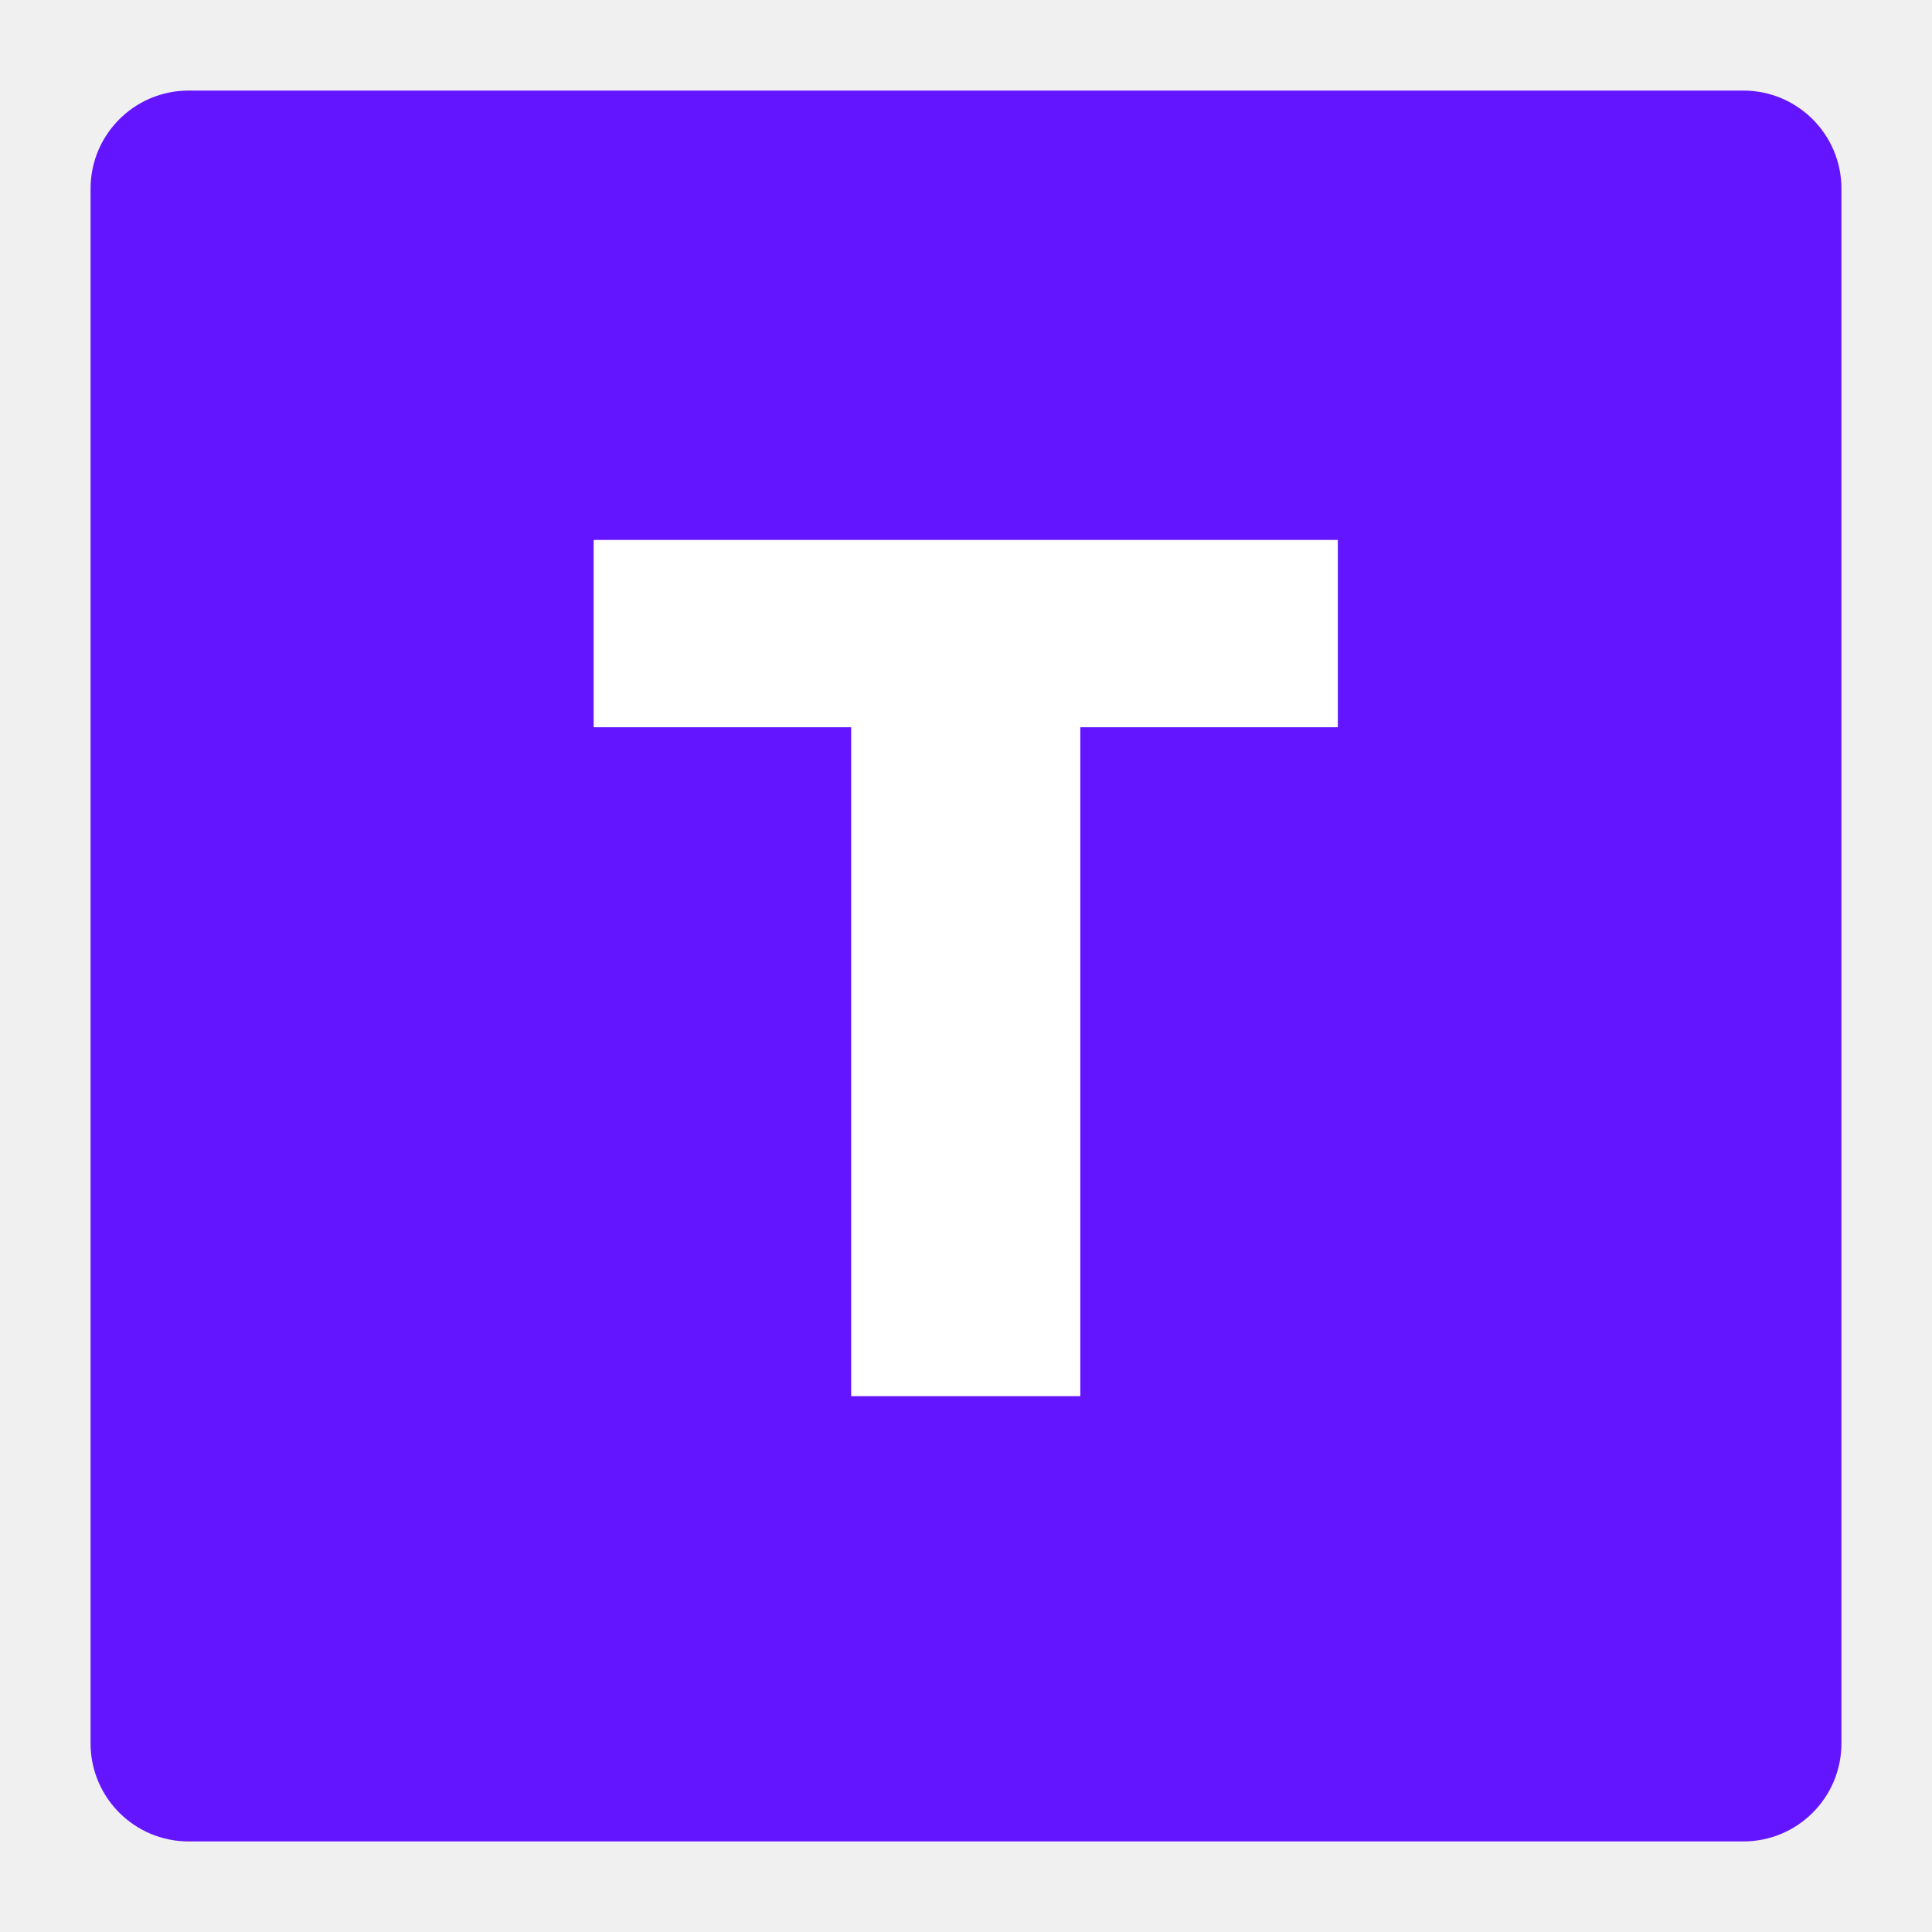
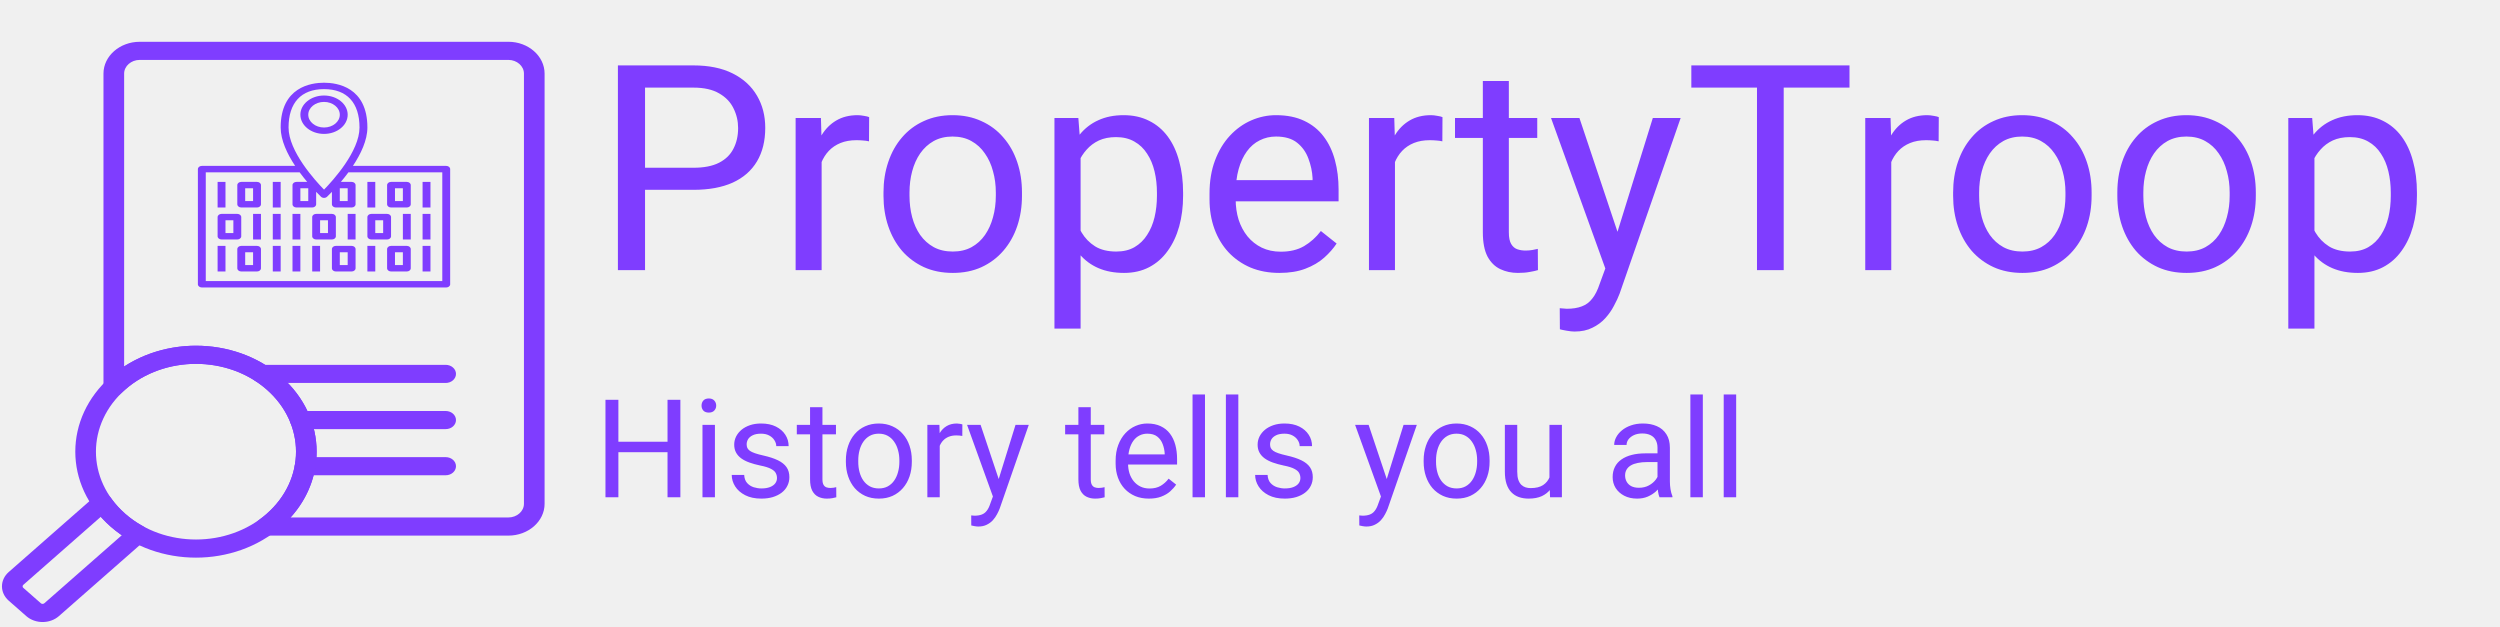
- <svg xmlns="http://www.w3.org/2000/svg" width="256" height="256" viewBox="0 0 256 256" fill="none">
-   <rect x="12" y="12" width="232" height="232" rx="13" fill="#6415FF" />
-   <path d="M78.661 96.364H112.786V185H143.144V96.364H177.269V71.546H78.661V96.364Z" fill="white" />
+ <svg xmlns="http://www.w3.org/2000/svg" width="547" height="137" viewBox="0 0 547 137" fill="none">
+   <path d="M151.718 41.534H139.751V36.704H151.718C154.035 36.704 155.912 36.335 157.347 35.597C158.783 34.858 159.829 33.833 160.485 32.521C161.162 31.208 161.5 29.711 161.5 28.029C161.5 26.491 161.162 25.046 160.485 23.692C159.829 22.338 158.783 21.252 157.347 20.431C155.912 19.59 154.035 19.17 151.718 19.17H141.136V59.099H135.199V14.31H151.718C155.102 14.31 157.962 14.894 160.3 16.063C162.638 17.232 164.412 18.852 165.622 20.923C166.832 22.974 167.437 25.322 167.437 27.968C167.437 30.839 166.832 33.29 165.622 35.32C164.412 37.35 162.638 38.898 160.3 39.965C157.962 41.011 155.102 41.534 151.718 41.534ZM179.772 31.044V59.099H174.082V25.814H179.619L179.772 31.044ZM190.17 25.63L190.139 30.921C189.667 30.819 189.216 30.757 188.786 30.736C188.375 30.695 187.904 30.675 187.371 30.675C186.058 30.675 184.899 30.88 183.895 31.29C182.89 31.7 182.039 32.275 181.341 33.013C180.644 33.751 180.09 34.633 179.68 35.658C179.291 36.663 179.034 37.771 178.911 38.981L177.312 39.903C177.312 37.894 177.506 36.007 177.896 34.243C178.306 32.48 178.932 30.921 179.772 29.567C180.613 28.194 181.68 27.127 182.972 26.368C184.284 25.589 185.843 25.199 187.647 25.199C188.058 25.199 188.529 25.251 189.062 25.353C189.596 25.435 189.965 25.527 190.17 25.63ZM193.308 42.826V42.118C193.308 39.719 193.656 37.494 194.354 35.443C195.051 33.372 196.056 31.577 197.368 30.06C198.681 28.522 200.27 27.332 202.136 26.491C204.002 25.63 206.094 25.199 208.412 25.199C210.75 25.199 212.852 25.63 214.718 26.491C216.604 27.332 218.204 28.522 219.517 30.06C220.85 31.577 221.865 33.372 222.562 35.443C223.259 37.494 223.608 39.719 223.608 42.118V42.826C223.608 45.225 223.259 47.45 222.562 49.501C221.865 51.552 220.85 53.346 219.517 54.884C218.204 56.402 216.615 57.591 214.749 58.453C212.903 59.294 210.811 59.714 208.473 59.714C206.135 59.714 204.033 59.294 202.167 58.453C200.301 57.591 198.701 56.402 197.368 54.884C196.056 53.346 195.051 51.552 194.354 49.501C193.656 47.45 193.308 45.225 193.308 42.826ZM198.999 42.118V42.826C198.999 44.487 199.193 46.056 199.583 47.532C199.973 48.988 200.557 50.28 201.336 51.408C202.136 52.536 203.131 53.428 204.32 54.085C205.51 54.72 206.894 55.038 208.473 55.038C210.032 55.038 211.396 54.72 212.564 54.085C213.754 53.428 214.738 52.536 215.518 51.408C216.297 50.28 216.881 48.988 217.271 47.532C217.681 46.056 217.886 44.487 217.886 42.826V42.118C217.886 40.478 217.681 38.929 217.271 37.473C216.881 35.997 216.287 34.694 215.487 33.566C214.708 32.418 213.723 31.516 212.534 30.86C211.365 30.203 209.991 29.875 208.412 29.875C206.853 29.875 205.479 30.203 204.29 30.86C203.121 31.516 202.136 32.418 201.336 33.566C200.557 34.694 199.973 35.997 199.583 37.473C199.193 38.929 198.999 40.478 198.999 42.118ZM236.436 32.213V71.896H230.714V25.814H235.943L236.436 32.213ZM258.861 42.18V42.826C258.861 45.246 258.574 47.491 258 49.563C257.425 51.613 256.584 53.398 255.477 54.915C254.39 56.433 253.047 57.612 251.447 58.453C249.848 59.294 248.012 59.714 245.941 59.714C243.829 59.714 241.962 59.365 240.342 58.668C238.722 57.971 237.348 56.956 236.22 55.623C235.092 54.29 234.19 52.69 233.513 50.824C232.857 48.958 232.406 46.856 232.16 44.518V41.072C232.406 38.611 232.867 36.407 233.544 34.459C234.221 32.51 235.113 30.849 236.22 29.475C237.348 28.081 238.712 27.024 240.312 26.307C241.911 25.569 243.757 25.199 245.849 25.199C247.94 25.199 249.796 25.61 251.417 26.43C253.037 27.23 254.4 28.378 255.508 29.875C256.615 31.372 257.446 33.167 258 35.258C258.574 37.33 258.861 39.637 258.861 42.18ZM253.139 42.826V42.18C253.139 40.519 252.965 38.96 252.616 37.504C252.268 36.027 251.724 34.735 250.986 33.628C250.268 32.5 249.345 31.618 248.217 30.983C247.089 30.326 245.746 29.998 244.188 29.998C242.752 29.998 241.501 30.244 240.435 30.736C239.389 31.229 238.497 31.895 237.758 32.736C237.02 33.556 236.415 34.5 235.943 35.566C235.492 36.612 235.154 37.699 234.928 38.827V46.794C235.338 48.23 235.913 49.583 236.651 50.855C237.389 52.106 238.374 53.121 239.604 53.9C240.834 54.659 242.383 55.038 244.249 55.038C245.787 55.038 247.11 54.72 248.217 54.085C249.345 53.428 250.268 52.536 250.986 51.408C251.724 50.28 252.268 48.988 252.616 47.532C252.965 46.056 253.139 44.487 253.139 42.826ZM279.933 59.714C277.615 59.714 275.513 59.324 273.626 58.545C271.76 57.745 270.15 56.627 268.797 55.192C267.464 53.756 266.438 52.054 265.721 50.086C265.003 48.117 264.644 45.964 264.644 43.626V42.334C264.644 39.627 265.044 37.217 265.844 35.105C266.644 32.972 267.73 31.167 269.104 29.691C270.479 28.214 272.037 27.096 273.78 26.337C275.523 25.579 277.328 25.199 279.194 25.199C281.573 25.199 283.624 25.61 285.347 26.43C287.09 27.25 288.515 28.398 289.623 29.875C290.73 31.331 291.55 33.054 292.083 35.043C292.617 37.012 292.883 39.165 292.883 41.503V44.056H268.028V39.411H287.192V38.981C287.11 37.504 286.803 36.069 286.27 34.674C285.757 33.279 284.937 32.131 283.809 31.229C282.681 30.326 281.143 29.875 279.194 29.875C277.902 29.875 276.713 30.152 275.626 30.706C274.539 31.239 273.606 32.039 272.827 33.105C272.047 34.172 271.442 35.474 271.012 37.012C270.581 38.55 270.366 40.324 270.366 42.334V43.626C270.366 45.205 270.581 46.691 271.012 48.086C271.463 49.46 272.109 50.67 272.95 51.716C273.811 52.762 274.847 53.582 276.057 54.177C277.287 54.772 278.682 55.069 280.24 55.069C282.25 55.069 283.952 54.659 285.347 53.839C286.741 53.018 287.961 51.921 289.007 50.547L292.453 53.285C291.735 54.372 290.822 55.407 289.715 56.392C288.607 57.376 287.244 58.176 285.624 58.791C284.024 59.406 282.127 59.714 279.933 59.714ZM305.219 31.044V59.099H299.528V25.814H305.065L305.219 31.044ZM315.616 25.63L315.585 30.921C315.114 30.819 314.663 30.757 314.232 30.736C313.822 30.695 313.35 30.675 312.817 30.675C311.504 30.675 310.346 30.88 309.341 31.29C308.336 31.7 307.485 32.275 306.788 33.013C306.09 33.751 305.537 34.633 305.126 35.658C304.737 36.663 304.48 37.771 304.357 38.981L302.758 39.903C302.758 37.894 302.953 36.007 303.342 34.243C303.752 32.48 304.378 30.921 305.219 29.567C306.06 28.194 307.126 27.127 308.418 26.368C309.73 25.589 311.289 25.199 313.094 25.199C313.504 25.199 313.976 25.251 314.509 25.353C315.042 25.435 315.411 25.527 315.616 25.63ZM336.35 25.814V30.183H318.354V25.814H336.35ZM324.445 17.724H330.136V50.855C330.136 51.983 330.31 52.834 330.659 53.408C331.007 53.982 331.458 54.361 332.012 54.546C332.566 54.731 333.161 54.823 333.796 54.823C334.268 54.823 334.76 54.782 335.273 54.7C335.806 54.597 336.206 54.515 336.473 54.454L336.503 59.099C336.052 59.242 335.458 59.376 334.719 59.499C334.001 59.642 333.13 59.714 332.104 59.714C330.71 59.714 329.428 59.437 328.259 58.883C327.09 58.33 326.157 57.407 325.46 56.115C324.783 54.802 324.445 53.039 324.445 50.824V17.724ZM352.376 55.653L361.636 25.814H367.727L354.376 64.236C354.068 65.056 353.658 65.938 353.146 66.881C352.653 67.845 352.018 68.758 351.238 69.619C350.459 70.481 349.516 71.178 348.408 71.711C347.321 72.265 346.019 72.542 344.501 72.542C344.05 72.542 343.476 72.48 342.779 72.357C342.082 72.234 341.589 72.131 341.302 72.049L341.271 67.435C341.436 67.456 341.692 67.476 342.041 67.497C342.41 67.538 342.666 67.558 342.81 67.558C344.102 67.558 345.199 67.384 346.101 67.035C347.003 66.707 347.762 66.143 348.377 65.343C349.013 64.564 349.557 63.487 350.008 62.113L352.376 55.653ZM345.578 25.814L354.222 51.654L355.699 57.653L351.607 59.745L339.364 25.814H345.578ZM390.275 14.31V59.099H384.43V14.31H390.275ZM404.671 14.31V19.17H370.064V14.31H404.671ZM413.808 31.044V59.099H408.117V25.814H413.654L413.808 31.044ZM424.205 25.63L424.174 30.921C423.703 30.819 423.251 30.757 422.821 30.736C422.411 30.695 421.939 30.675 421.406 30.675C420.093 30.675 418.935 30.88 417.93 31.29C416.925 31.7 416.074 32.275 415.376 33.013C414.679 33.751 414.125 34.633 413.715 35.658C413.326 36.663 413.069 37.771 412.946 38.981L411.347 39.903C411.347 37.894 411.542 36.007 411.931 34.243C412.341 32.48 412.967 30.921 413.808 29.567C414.648 28.194 415.715 27.127 417.007 26.368C418.319 25.589 419.878 25.199 421.683 25.199C422.093 25.199 422.564 25.251 423.098 25.353C423.631 25.435 424 25.527 424.205 25.63ZM427.343 42.826V42.118C427.343 39.719 427.691 37.494 428.389 35.443C429.086 33.372 430.091 31.577 431.403 30.06C432.716 28.522 434.305 27.332 436.171 26.491C438.038 25.63 440.129 25.199 442.447 25.199C444.785 25.199 446.887 25.63 448.753 26.491C450.64 27.332 452.239 28.522 453.552 30.06C454.885 31.577 455.9 33.372 456.597 35.443C457.294 37.494 457.643 39.719 457.643 42.118V42.826C457.643 45.225 457.294 47.45 456.597 49.501C455.9 51.552 454.885 53.346 453.552 54.884C452.239 56.402 450.65 57.591 448.784 58.453C446.938 59.294 444.846 59.714 442.508 59.714C440.17 59.714 438.068 59.294 436.202 58.453C434.336 57.591 432.736 56.402 431.403 54.884C430.091 53.346 429.086 51.552 428.389 49.501C427.691 47.45 427.343 45.225 427.343 42.826ZM433.034 42.118V42.826C433.034 44.487 433.229 46.056 433.618 47.532C434.008 48.988 434.592 50.28 435.372 51.408C436.171 52.536 437.166 53.428 438.355 54.085C439.545 54.72 440.929 55.038 442.508 55.038C444.067 55.038 445.431 54.72 446.6 54.085C447.789 53.428 448.773 52.536 449.553 51.408C450.332 50.28 450.917 48.988 451.306 47.532C451.716 46.056 451.921 44.487 451.921 42.826V42.118C451.921 40.478 451.716 38.929 451.306 37.473C450.917 35.997 450.322 34.694 449.522 33.566C448.743 32.418 447.758 31.516 446.569 30.86C445.4 30.203 444.026 29.875 442.447 29.875C440.888 29.875 439.514 30.203 438.325 30.86C437.156 31.516 436.171 32.418 435.372 33.566C434.592 34.694 434.008 35.997 433.618 37.473C433.229 38.929 433.034 40.478 433.034 42.118ZM463.272 42.826V42.118C463.272 39.719 463.621 37.494 464.318 35.443C465.016 33.372 466.021 31.577 467.333 30.06C468.646 28.522 470.235 27.332 472.101 26.491C473.967 25.63 476.059 25.199 478.376 25.199C480.714 25.199 482.816 25.63 484.683 26.491C486.569 27.332 488.169 28.522 489.481 30.06C490.814 31.577 491.83 33.372 492.527 35.443C493.224 37.494 493.573 39.719 493.573 42.118V42.826C493.573 45.225 493.224 47.45 492.527 49.501C491.83 51.552 490.814 53.346 489.481 54.884C488.169 56.402 486.58 57.591 484.713 58.453C482.868 59.294 480.776 59.714 478.438 59.714C476.1 59.714 473.998 59.294 472.132 58.453C470.266 57.591 468.666 56.402 467.333 54.884C466.021 53.346 465.016 51.552 464.318 49.501C463.621 47.45 463.272 45.225 463.272 42.826ZM468.963 42.118V42.826C468.963 44.487 469.158 46.056 469.548 47.532C469.938 48.988 470.522 50.28 471.301 51.408C472.101 52.536 473.096 53.428 474.285 54.085C475.475 54.72 476.859 55.038 478.438 55.038C479.997 55.038 481.36 54.72 482.529 54.085C483.719 53.428 484.703 52.536 485.482 51.408C486.262 50.28 486.846 48.988 487.236 47.532C487.646 46.056 487.851 44.487 487.851 42.826V42.118C487.851 40.478 487.646 38.929 487.236 37.473C486.846 35.997 486.251 34.694 485.452 33.566C484.672 32.418 483.688 31.516 482.499 30.86C481.33 30.203 479.956 29.875 478.376 29.875C476.818 29.875 475.444 30.203 474.254 30.86C473.085 31.516 472.101 32.418 471.301 33.566C470.522 34.694 469.938 35.997 469.548 37.473C469.158 38.929 468.963 40.478 468.963 42.118ZM506.4 32.213V71.896H500.679V25.814H505.908L506.4 32.213ZM528.826 42.18V42.826C528.826 45.246 528.539 47.491 527.964 49.563C527.39 51.613 526.549 53.398 525.442 54.915C524.355 56.433 523.012 57.612 521.412 58.453C519.812 59.294 517.977 59.714 515.906 59.714C513.793 59.714 511.927 59.365 510.307 58.668C508.687 57.971 507.313 56.956 506.185 55.623C505.057 54.29 504.155 52.69 503.478 50.824C502.822 48.958 502.371 46.856 502.125 44.518V41.072C502.371 38.611 502.832 36.407 503.509 34.459C504.186 32.51 505.078 30.849 506.185 29.475C507.313 28.081 508.677 27.024 510.276 26.307C511.876 25.569 513.722 25.199 515.813 25.199C517.905 25.199 519.761 25.61 521.381 26.43C523.001 27.23 524.365 28.378 525.473 29.875C526.58 31.372 527.411 33.167 527.964 35.258C528.539 37.33 528.826 39.637 528.826 42.18ZM523.104 42.826V42.18C523.104 40.519 522.93 38.96 522.581 37.504C522.232 36.027 521.689 34.735 520.951 33.628C520.233 32.5 519.31 31.618 518.182 30.983C517.054 30.326 515.711 29.998 514.152 29.998C512.717 29.998 511.466 30.244 510.399 30.736C509.354 31.229 508.461 31.895 507.723 32.736C506.985 33.556 506.38 34.5 505.908 35.566C505.457 36.612 505.119 37.699 504.893 38.827V46.794C505.303 48.23 505.877 49.583 506.616 50.855C507.354 52.106 508.338 53.121 509.569 53.9C510.799 54.659 512.348 55.038 514.214 55.038C515.752 55.038 517.075 54.72 518.182 54.085C519.31 53.428 520.233 52.536 520.951 51.408C521.689 50.28 522.232 48.988 522.581 47.532C522.93 46.056 523.104 44.487 523.104 42.826Z" fill="#7F3DFF" />
+   <path d="M146.406 96.646V98.946H134.863V96.646H146.406ZM135.303 87.476V108.804H132.476V87.476H135.303ZM148.867 87.476V108.804H146.055V87.476H148.867ZM156.426 92.955V108.804H153.701V92.955H156.426ZM153.496 88.751C153.496 88.311 153.628 87.94 153.892 87.637C154.165 87.335 154.565 87.183 155.093 87.183C155.61 87.183 156.006 87.335 156.279 87.637C156.562 87.94 156.704 88.311 156.704 88.751C156.704 89.171 156.562 89.532 156.279 89.835C156.006 90.127 155.61 90.274 155.093 90.274C154.565 90.274 154.165 90.127 153.892 89.835C153.628 89.532 153.496 89.171 153.496 88.751ZM170.005 104.6C170.005 104.21 169.917 103.848 169.741 103.516C169.575 103.174 169.229 102.867 168.701 102.593C168.184 102.31 167.402 102.066 166.357 101.861C165.479 101.675 164.683 101.456 163.97 101.202C163.267 100.948 162.666 100.64 162.168 100.279C161.68 99.918 161.304 99.493 161.04 99.004C160.776 98.516 160.645 97.945 160.645 97.291C160.645 96.666 160.781 96.075 161.055 95.518C161.338 94.962 161.733 94.468 162.241 94.039C162.759 93.609 163.379 93.272 164.102 93.028C164.824 92.784 165.63 92.662 166.519 92.662C167.788 92.662 168.872 92.886 169.771 93.335C170.669 93.785 171.357 94.385 171.836 95.137C172.314 95.879 172.554 96.705 172.554 97.613H169.844C169.844 97.173 169.712 96.749 169.448 96.338C169.194 95.918 168.818 95.572 168.32 95.298C167.832 95.025 167.231 94.888 166.519 94.888C165.767 94.888 165.156 95.005 164.688 95.24C164.229 95.464 163.892 95.752 163.677 96.104C163.472 96.456 163.369 96.827 163.369 97.217C163.369 97.51 163.418 97.774 163.516 98.008C163.623 98.233 163.809 98.443 164.072 98.638C164.336 98.824 164.707 99 165.186 99.166C165.664 99.332 166.274 99.498 167.017 99.664C168.315 99.957 169.385 100.308 170.225 100.718C171.064 101.129 171.689 101.631 172.1 102.227C172.51 102.823 172.715 103.546 172.715 104.395C172.715 105.088 172.568 105.723 172.275 106.299C171.992 106.876 171.577 107.374 171.03 107.794C170.493 108.204 169.849 108.526 169.097 108.76C168.354 108.985 167.52 109.097 166.592 109.097C165.195 109.097 164.014 108.848 163.047 108.35C162.08 107.852 161.348 107.208 160.85 106.417C160.352 105.626 160.103 104.791 160.103 103.912H162.827C162.866 104.654 163.081 105.245 163.472 105.684C163.862 106.114 164.341 106.421 164.907 106.607C165.474 106.783 166.035 106.871 166.592 106.871C167.334 106.871 167.954 106.773 168.452 106.578C168.96 106.382 169.346 106.114 169.609 105.772C169.873 105.43 170.005 105.04 170.005 104.6ZM182.91 92.955V95.035H174.341V92.955H182.91ZM177.241 89.102H179.951V104.879C179.951 105.416 180.034 105.821 180.2 106.094C180.366 106.368 180.581 106.548 180.845 106.636C181.108 106.724 181.392 106.768 181.694 106.768C181.919 106.768 182.153 106.749 182.397 106.71C182.651 106.661 182.842 106.622 182.969 106.592L182.983 108.804C182.769 108.873 182.485 108.936 182.134 108.995C181.792 109.063 181.377 109.097 180.889 109.097C180.225 109.097 179.614 108.965 179.058 108.702C178.501 108.438 178.057 107.999 177.725 107.383C177.402 106.758 177.241 105.919 177.241 104.864V89.102ZM185.078 101.055V100.718C185.078 99.576 185.244 98.516 185.576 97.54C185.908 96.553 186.387 95.699 187.012 94.976C187.637 94.244 188.394 93.677 189.282 93.277C190.171 92.867 191.167 92.662 192.271 92.662C193.384 92.662 194.385 92.867 195.273 93.277C196.172 93.677 196.934 94.244 197.559 94.976C198.193 95.699 198.677 96.553 199.009 97.54C199.341 98.516 199.507 99.576 199.507 100.718V101.055C199.507 102.198 199.341 103.257 199.009 104.234C198.677 105.211 198.193 106.065 197.559 106.797C196.934 107.52 196.177 108.087 195.288 108.497C194.409 108.897 193.413 109.097 192.3 109.097C191.187 109.097 190.186 108.897 189.297 108.497C188.408 108.087 187.646 107.52 187.012 106.797C186.387 106.065 185.908 105.211 185.576 104.234C185.244 103.257 185.078 102.198 185.078 101.055ZM187.788 100.718V101.055C187.788 101.846 187.881 102.593 188.066 103.296C188.252 103.99 188.53 104.605 188.901 105.142C189.282 105.679 189.756 106.104 190.322 106.417C190.889 106.719 191.548 106.871 192.3 106.871C193.042 106.871 193.691 106.719 194.248 106.417C194.814 106.104 195.283 105.679 195.654 105.142C196.025 104.605 196.304 103.99 196.489 103.296C196.685 102.593 196.782 101.846 196.782 101.055V100.718C196.782 99.937 196.685 99.2 196.489 98.506C196.304 97.803 196.021 97.183 195.64 96.646C195.269 96.099 194.8 95.669 194.233 95.357C193.677 95.044 193.022 94.888 192.271 94.888C191.528 94.888 190.874 95.044 190.308 95.357C189.751 95.669 189.282 96.099 188.901 96.646C188.53 97.183 188.252 97.803 188.066 98.506C187.881 99.2 187.788 99.937 187.788 100.718ZM205.615 95.445V108.804H202.905V92.955H205.542L205.615 95.445ZM210.566 92.867L210.552 95.386C210.327 95.338 210.112 95.308 209.907 95.298C209.712 95.279 209.487 95.269 209.233 95.269C208.608 95.269 208.057 95.367 207.578 95.562C207.1 95.757 206.694 96.031 206.362 96.382C206.03 96.734 205.767 97.154 205.571 97.642C205.386 98.121 205.264 98.648 205.205 99.224L204.443 99.664C204.443 98.707 204.536 97.808 204.722 96.968C204.917 96.129 205.215 95.386 205.615 94.742C206.016 94.088 206.523 93.58 207.139 93.218C207.764 92.847 208.506 92.662 209.365 92.662C209.561 92.662 209.785 92.686 210.039 92.735C210.293 92.774 210.469 92.818 210.566 92.867ZM217.788 107.164L222.197 92.955H225.098L218.74 111.251C218.594 111.641 218.398 112.061 218.154 112.51C217.92 112.969 217.617 113.404 217.246 113.814C216.875 114.224 216.426 114.556 215.898 114.81C215.381 115.074 214.761 115.206 214.038 115.206C213.823 115.206 213.55 115.176 213.218 115.118C212.886 115.059 212.651 115.01 212.515 114.971L212.5 112.774C212.578 112.784 212.7 112.794 212.866 112.803C213.042 112.823 213.164 112.833 213.232 112.833C213.848 112.833 214.37 112.75 214.8 112.584C215.229 112.427 215.591 112.159 215.884 111.778C216.187 111.407 216.445 110.894 216.66 110.24L217.788 107.164ZM214.551 92.955L218.667 105.259L219.37 108.116L217.422 109.112L211.592 92.955H214.551ZM241.621 92.955V95.035H233.052V92.955H241.621ZM235.952 89.102H238.662V104.879C238.662 105.416 238.745 105.821 238.911 106.094C239.077 106.368 239.292 106.548 239.556 106.636C239.819 106.724 240.103 106.768 240.405 106.768C240.63 106.768 240.864 106.749 241.108 106.71C241.362 106.661 241.553 106.622 241.68 106.592L241.694 108.804C241.479 108.873 241.196 108.936 240.845 108.995C240.503 109.063 240.088 109.097 239.6 109.097C238.936 109.097 238.325 108.965 237.769 108.702C237.212 108.438 236.768 107.999 236.436 107.383C236.113 106.758 235.952 105.919 235.952 104.864V89.102ZM251.377 109.097C250.273 109.097 249.272 108.912 248.374 108.541C247.485 108.16 246.719 107.628 246.074 106.944C245.439 106.26 244.951 105.45 244.609 104.512C244.268 103.575 244.097 102.549 244.097 101.436V100.821C244.097 99.532 244.287 98.384 244.668 97.379C245.049 96.363 245.566 95.504 246.221 94.8C246.875 94.097 247.617 93.565 248.447 93.204C249.277 92.842 250.137 92.662 251.025 92.662C252.158 92.662 253.135 92.857 253.955 93.248C254.785 93.638 255.464 94.185 255.991 94.888C256.519 95.582 256.909 96.402 257.163 97.349C257.417 98.287 257.544 99.312 257.544 100.425V101.641H245.708V99.429H254.834V99.224C254.795 98.521 254.648 97.838 254.395 97.173C254.15 96.509 253.76 95.963 253.223 95.533C252.686 95.103 251.953 94.888 251.025 94.888C250.41 94.888 249.844 95.02 249.326 95.284C248.809 95.538 248.364 95.918 247.993 96.426C247.622 96.934 247.334 97.554 247.129 98.287C246.924 99.019 246.821 99.864 246.821 100.821V101.436C246.821 102.188 246.924 102.896 247.129 103.56C247.344 104.214 247.651 104.791 248.052 105.289C248.462 105.787 248.955 106.177 249.531 106.461C250.117 106.744 250.781 106.885 251.523 106.885C252.48 106.885 253.291 106.69 253.955 106.299C254.619 105.909 255.2 105.386 255.698 104.732L257.339 106.036C256.997 106.553 256.562 107.046 256.035 107.515C255.508 107.984 254.858 108.365 254.087 108.658C253.325 108.951 252.422 109.097 251.377 109.097ZM263.652 86.304V108.804H260.928V86.304H263.652ZM270.947 86.304V108.804H268.223V86.304H270.947ZM284.526 104.6C284.526 104.21 284.438 103.848 284.263 103.516C284.097 103.174 283.75 102.867 283.223 102.593C282.705 102.31 281.924 102.066 280.879 101.861C280 101.675 279.204 101.456 278.491 101.202C277.788 100.948 277.188 100.64 276.689 100.279C276.201 99.918 275.825 99.493 275.562 99.004C275.298 98.516 275.166 97.945 275.166 97.291C275.166 96.666 275.303 96.075 275.576 95.518C275.859 94.962 276.255 94.468 276.763 94.039C277.28 93.609 277.9 93.272 278.623 93.028C279.346 92.784 280.151 92.662 281.04 92.662C282.31 92.662 283.394 92.886 284.292 93.335C285.19 93.785 285.879 94.385 286.357 95.137C286.836 95.879 287.075 96.705 287.075 97.613H284.365C284.365 97.173 284.233 96.749 283.97 96.338C283.716 95.918 283.34 95.572 282.842 95.298C282.354 95.025 281.753 94.888 281.04 94.888C280.288 94.888 279.678 95.005 279.209 95.24C278.75 95.464 278.413 95.752 278.198 96.104C277.993 96.456 277.891 96.827 277.891 97.217C277.891 97.51 277.939 97.774 278.037 98.008C278.145 98.233 278.33 98.443 278.594 98.638C278.857 98.824 279.229 99 279.707 99.166C280.186 99.332 280.796 99.498 281.538 99.664C282.837 99.957 283.906 100.308 284.746 100.718C285.586 101.129 286.211 101.631 286.621 102.227C287.031 102.823 287.236 103.546 287.236 104.395C287.236 105.088 287.09 105.723 286.797 106.299C286.514 106.876 286.099 107.374 285.552 107.794C285.015 108.204 284.37 108.526 283.618 108.76C282.876 108.985 282.041 109.097 281.113 109.097C279.717 109.097 278.535 108.848 277.568 108.35C276.602 107.852 275.869 107.208 275.371 106.417C274.873 105.626 274.624 104.791 274.624 103.912H277.349C277.388 104.654 277.603 105.245 277.993 105.684C278.384 106.114 278.862 106.421 279.429 106.607C279.995 106.783 280.557 106.871 281.113 106.871C281.855 106.871 282.476 106.773 282.974 106.578C283.481 106.382 283.867 106.114 284.131 105.772C284.395 105.43 284.526 105.04 284.526 104.6ZM302.69 107.164L307.1 92.955H310L303.643 111.251C303.496 111.641 303.301 112.061 303.057 112.51C302.822 112.969 302.52 113.404 302.148 113.814C301.777 114.224 301.328 114.556 300.801 114.81C300.283 115.074 299.663 115.206 298.94 115.206C298.726 115.206 298.452 115.176 298.12 115.118C297.788 115.059 297.554 115.01 297.417 114.971L297.402 112.774C297.48 112.784 297.603 112.794 297.769 112.803C297.944 112.823 298.066 112.833 298.135 112.833C298.75 112.833 299.272 112.75 299.702 112.584C300.132 112.427 300.493 112.159 300.786 111.778C301.089 111.407 301.348 110.894 301.562 110.24L302.69 107.164ZM299.453 92.955L303.569 105.259L304.272 108.116L302.324 109.112L296.494 92.955H299.453ZM311.494 101.055V100.718C311.494 99.576 311.66 98.516 311.992 97.54C312.324 96.553 312.803 95.699 313.428 94.976C314.053 94.244 314.81 93.677 315.698 93.277C316.587 92.867 317.583 92.662 318.687 92.662C319.8 92.662 320.801 92.867 321.689 93.277C322.588 93.677 323.35 94.244 323.975 94.976C324.609 95.699 325.093 96.553 325.425 97.54C325.757 98.516 325.923 99.576 325.923 100.718V101.055C325.923 102.198 325.757 103.257 325.425 104.234C325.093 105.211 324.609 106.065 323.975 106.797C323.35 107.52 322.593 108.087 321.704 108.497C320.825 108.897 319.829 109.097 318.716 109.097C317.603 109.097 316.602 108.897 315.713 108.497C314.824 108.087 314.062 107.52 313.428 106.797C312.803 106.065 312.324 105.211 311.992 104.234C311.66 103.257 311.494 102.198 311.494 101.055ZM314.204 100.718V101.055C314.204 101.846 314.297 102.593 314.482 103.296C314.668 103.99 314.946 104.605 315.317 105.142C315.698 105.679 316.172 106.104 316.738 106.417C317.305 106.719 317.964 106.871 318.716 106.871C319.458 106.871 320.107 106.719 320.664 106.417C321.23 106.104 321.699 105.679 322.07 105.142C322.441 104.605 322.72 103.99 322.905 103.296C323.101 102.593 323.198 101.846 323.198 101.055V100.718C323.198 99.937 323.101 99.2 322.905 98.506C322.72 97.803 322.437 97.183 322.056 96.646C321.685 96.099 321.216 95.669 320.649 95.357C320.093 95.044 319.438 94.888 318.687 94.888C317.944 94.888 317.29 95.044 316.724 95.357C316.167 95.669 315.698 96.099 315.317 96.646C314.946 97.183 314.668 97.803 314.482 98.506C314.297 99.2 314.204 99.937 314.204 100.718ZM339.019 105.142V92.955H341.743V108.804H339.15L339.019 105.142ZM339.531 101.802L340.659 101.773C340.659 102.828 340.547 103.804 340.322 104.703C340.107 105.591 339.756 106.363 339.268 107.017C338.779 107.671 338.14 108.184 337.349 108.555C336.558 108.917 335.596 109.097 334.463 109.097C333.691 109.097 332.983 108.985 332.339 108.76C331.704 108.536 331.157 108.189 330.698 107.72C330.239 107.252 329.883 106.641 329.629 105.889C329.385 105.137 329.263 104.234 329.263 103.179V92.955H331.973V103.209C331.973 103.921 332.051 104.512 332.207 104.981C332.373 105.44 332.593 105.806 332.866 106.08C333.149 106.343 333.462 106.529 333.804 106.636C334.155 106.744 334.517 106.797 334.888 106.797C336.04 106.797 336.953 106.578 337.627 106.138C338.301 105.689 338.784 105.088 339.077 104.337C339.38 103.575 339.531 102.73 339.531 101.802ZM362.661 106.094V97.935C362.661 97.31 362.534 96.768 362.28 96.309C362.036 95.84 361.665 95.479 361.167 95.225C360.669 94.971 360.054 94.844 359.321 94.844C358.638 94.844 358.037 94.962 357.52 95.196C357.012 95.43 356.611 95.738 356.318 96.119C356.035 96.5 355.894 96.91 355.894 97.349H353.184C353.184 96.783 353.33 96.221 353.623 95.665C353.916 95.108 354.336 94.605 354.883 94.156C355.439 93.697 356.104 93.335 356.875 93.072C357.656 92.798 358.525 92.662 359.482 92.662C360.635 92.662 361.65 92.857 362.529 93.248C363.418 93.638 364.111 94.229 364.609 95.02C365.117 95.801 365.371 96.783 365.371 97.964V105.347C365.371 105.875 365.415 106.436 365.503 107.032C365.601 107.628 365.742 108.14 365.928 108.57V108.804H363.101C362.964 108.492 362.856 108.077 362.778 107.559C362.7 107.032 362.661 106.544 362.661 106.094ZM363.13 99.195L363.159 101.099H360.42C359.648 101.099 358.96 101.163 358.354 101.29C357.749 101.407 357.241 101.587 356.831 101.832C356.421 102.076 356.108 102.383 355.894 102.754C355.679 103.116 355.571 103.541 355.571 104.029C355.571 104.527 355.684 104.981 355.908 105.391C356.133 105.801 356.47 106.129 356.919 106.373C357.378 106.607 357.939 106.724 358.604 106.724C359.434 106.724 360.166 106.548 360.801 106.197C361.436 105.845 361.938 105.416 362.31 104.908C362.69 104.4 362.896 103.907 362.925 103.428L364.082 104.732C364.014 105.142 363.828 105.596 363.525 106.094C363.223 106.592 362.817 107.071 362.31 107.53C361.812 107.979 361.216 108.355 360.522 108.658C359.839 108.951 359.067 109.097 358.208 109.097C357.134 109.097 356.191 108.887 355.381 108.467C354.58 108.047 353.955 107.486 353.506 106.783C353.066 106.07 352.847 105.274 352.847 104.395C352.847 103.546 353.013 102.798 353.345 102.154C353.677 101.5 354.155 100.958 354.78 100.528C355.405 100.088 356.157 99.756 357.036 99.532C357.915 99.307 358.896 99.195 359.98 99.195H363.13ZM372.578 86.304V108.804H369.854V86.304H372.578ZM379.873 86.304V108.804H377.148V86.304H379.873Z" fill="#7F3DFF" />
+   <path d="M30.563 9.141H111.236C113.415 9.141 115.396 9.923 116.831 11.183C118.266 12.443 119.156 14.182 119.156 16.096V110.236C119.156 112.15 118.266 113.89 116.831 115.15C115.396 116.409 113.415 117.191 111.236 117.191H58.207C56.959 117.191 55.948 116.303 55.948 115.207C55.948 114.532 56.332 113.936 56.92 113.578C57.155 113.406 57.377 113.235 57.584 113.071C57.81 112.891 58.068 112.675 58.358 112.421L58.353 112.417C62.627 108.665 64.764 103.747 64.764 98.828C64.764 93.909 62.627 88.99 58.353 85.238C54.08 81.485 48.479 79.609 42.877 79.609C37.276 79.609 31.674 81.485 27.4 85.238C27.172 85.438 27.035 85.56 26.985 85.606L26.959 85.63C26.868 85.715 26.739 85.839 26.576 85.999C25.742 86.813 24.317 86.878 23.39 86.147C22.895 85.756 22.644 85.216 22.644 84.674H22.64V16.098C22.64 14.184 23.53 12.445 24.965 11.185C26.4 9.925 28.381 9.144 30.561 9.144L30.563 9.141ZM111.236 13.109H30.563C29.63 13.109 28.78 13.445 28.163 13.988C27.546 14.53 27.161 15.278 27.161 16.096V80.192C31.816 77.158 37.348 75.64 42.878 75.64C49.636 75.64 56.393 77.904 61.549 82.431C66.704 86.958 69.282 92.891 69.282 98.825C69.282 103.921 67.381 109.017 63.578 113.221H111.236C112.17 113.221 113.019 112.885 113.637 112.343C114.254 111.801 114.639 111.053 114.639 110.235V16.095C114.639 15.275 114.255 14.529 113.637 13.987C113.019 13.445 112.168 13.107 111.236 13.107L111.236 13.109Z" fill="#7F3DFF" />
+   <path d="M57.288 83.793C56.04 83.793 55.029 82.905 55.029 81.809C55.029 80.714 56.04 79.826 57.288 79.826H97.51C98.758 79.826 99.769 80.714 99.769 81.809C99.769 82.905 98.758 83.793 97.51 83.793H57.288Z" fill="#7F3DFF" />
+   <path d="M65.708 93.892C64.46 93.892 63.449 93.004 63.449 91.909C63.449 90.813 64.46 89.925 65.708 89.925H97.51C98.758 89.925 99.769 90.813 99.769 91.909C99.769 93.004 98.758 93.892 97.51 93.892H65.708Z" fill="#7F3DFF" />
+   <path d="M66.751 103.989C65.503 103.989 64.492 103.101 64.492 102.005C64.492 100.909 65.503 100.021 66.751 100.021H97.51C98.757 100.021 99.769 100.909 99.769 102.005C99.769 103.101 98.757 103.989 97.51 103.989H66.751Z" fill="#7F3DFF" />
+   <path d="M61.55 82.433C66.706 86.96 69.283 92.893 69.283 98.827C69.283 104.76 66.705 110.694 61.55 115.221C56.394 119.748 49.637 122.012 42.879 122.012C36.122 122.012 29.365 119.748 24.209 115.221C19.053 110.694 16.476 104.76 16.476 98.827C16.476 92.893 19.053 86.96 24.209 82.433C29.365 77.906 36.122 75.642 42.879 75.642C49.637 75.642 56.394 77.906 61.55 82.433ZM64.765 98.827C64.765 93.909 62.628 88.99 58.355 85.237C54.081 81.485 48.48 79.608 42.878 79.608C37.277 79.608 31.675 81.485 27.401 85.237C23.128 88.99 20.991 93.908 20.991 98.827C20.991 103.745 23.128 108.664 27.401 112.417C31.675 116.169 37.276 118.045 42.878 118.045C48.479 118.045 54.081 116.169 58.355 112.417C62.628 108.664 64.765 103.746 64.765 98.827Z" fill="#7F3DFF" />
+   <path d="M31.744 118.247L12.887 134.806C11.904 135.669 10.612 136.1 9.321 136.1C8.03 136.1 6.738 135.668 5.755 134.806L1.905 131.425C0.922 130.562 0.431 129.427 0.431 128.293C0.431 127.16 0.922 126.025 1.905 125.162L20.762 108.604C21.644 107.829 23.075 107.829 23.957 108.604C24.113 108.741 24.242 108.894 24.343 109.056C24.764 109.644 25.224 110.213 25.72 110.762C26.223 111.319 26.784 111.87 27.404 112.414C28.023 112.959 28.651 113.451 29.285 113.893C29.944 114.352 30.63 114.776 31.338 115.162C32.395 115.739 32.719 116.962 32.062 117.89C31.969 118.021 31.861 118.139 31.742 118.244L31.744 118.246L31.744 118.247ZM9.693 132L26.649 117.111L26.478 116.993C25.675 116.434 24.917 115.842 24.208 115.22C23.501 114.599 22.827 113.932 22.188 113.227L22.054 113.077L5.097 127.967C4.997 128.054 4.946 128.173 4.946 128.292C4.946 128.412 4.996 128.531 5.097 128.618L8.947 131.999C9.046 132.086 9.182 132.131 9.318 132.131C9.454 132.131 9.59 132.088 9.689 131.999L9.693 132Z" fill="#7F3DFF" />
+   <g clip-path="url(#clip0_304_134)">
+     <path d="M76.073 25.099C76.073 22.782 73.752 20.899 70.898 20.899C68.044 20.899 65.723 22.782 65.723 25.099C65.723 27.415 68.044 29.299 70.898 29.299C73.752 29.299 76.073 27.415 76.073 25.099ZM67.448 25.099C67.448 23.555 68.996 22.299 70.898 22.299C72.801 22.299 74.348 23.555 74.348 25.099C74.348 26.643 72.801 27.899 70.898 27.899C68.996 27.899 67.448 26.643 67.448 25.099Z" fill="#7F3DFF" />
+     <path d="M97.635 36.299H77.217C78.94 33.699 80.386 30.688 80.386 27.899C80.386 19.053 73.751 18.099 70.898 18.099C68.045 18.099 61.411 19.053 61.411 27.899C61.411 30.688 62.856 33.699 64.579 36.299H44.161C43.684 36.299 43.298 36.612 43.298 36.999V62.199C43.298 62.585 43.684 62.899 44.161 62.899H97.636C98.113 62.899 98.498 62.585 98.498 62.199V36.999C98.498 36.612 98.113 36.299 97.636 36.299H97.635ZM70.898 19.499C75.904 19.499 78.66 22.482 78.66 27.899C78.66 33.092 72.877 39.464 70.898 41.492C68.919 39.464 63.136 33.092 63.136 27.899C63.136 22.482 65.892 19.499 70.898 19.499V19.499ZM74.348 41.199H76.073V43.999H74.348V41.199ZM96.773 61.499H45.023V37.699H65.558C66.116 38.457 66.68 39.164 67.215 39.799H64.861C64.384 39.799 63.998 40.112 63.998 40.499V44.699C63.998 45.085 64.384 45.399 64.861 45.399H68.311C68.788 45.399 69.173 45.085 69.173 44.699V41.981C69.767 42.602 70.172 42.986 70.244 43.055C70.409 43.21 70.647 43.299 70.898 43.299C71.149 43.299 71.387 43.21 71.552 43.055C71.624 42.986 72.029 42.601 72.623 41.981V44.699C72.623 45.085 73.009 45.399 73.486 45.399H76.936C77.413 45.399 77.798 45.085 77.798 44.699V40.499C77.798 40.112 77.413 39.799 76.936 39.799H74.583C75.118 39.164 75.68 38.457 76.239 37.699H96.773L96.773 61.499ZM67.448 41.199V43.999H65.723V41.199H67.448Z" fill="#7F3DFF" />
+     <path d="M47.611 53.799H49.336V59.399H47.611V53.799Z" fill="#7F3DFF" />
+     <path d="M56.236 53.799H52.785C52.309 53.799 51.923 54.112 51.923 54.499V58.699C51.923 59.085 52.309 59.399 52.785 59.399H56.236C56.713 59.399 57.098 59.085 57.098 58.699V54.499C57.098 54.112 56.713 53.799 56.236 53.799ZM55.373 57.999H53.648V55.199H55.373V57.999Z" fill="#7F3DFF" />
+     <path d="M76.936 53.799H73.486C73.008 53.799 72.623 54.112 72.623 54.499V58.699C72.623 59.085 73.008 59.399 73.486 59.399H76.936C77.413 59.399 77.798 59.085 77.798 58.699V54.499C77.798 54.112 77.413 53.799 76.936 53.799ZM76.073 57.999H74.348V55.199H76.073V57.999Z" fill="#7F3DFF" />
+     <path d="M89.01 53.799H85.561C85.084 53.799 84.698 54.112 84.698 54.499V58.699C84.698 59.085 85.084 59.399 85.561 59.399H89.01C89.488 59.399 89.873 59.085 89.873 58.699V54.499C89.873 54.112 89.488 53.799 89.01 53.799ZM88.148 57.999H86.423V55.199H88.148V57.999Z" fill="#7F3DFF" />
+     <path d="M59.685 53.799H61.41V59.399H59.685V53.799Z" fill="#7F3DFF" />
+     <path d="M63.998 53.799H65.723V59.399H63.998V53.799Z" fill="#7F3DFF" />
+     <path d="M68.311 53.799H70.035V59.399H68.311V53.799Z" fill="#7F3DFF" />
+     <path d="M80.385 53.799H82.111V59.399H80.385V53.799Z" fill="#7F3DFF" />
+     <path d="M92.46 53.799H94.186V59.399H92.46V53.799Z" fill="#7F3DFF" />
+     <path d="M48.473 52.399H51.923C52.4 52.399 52.785 52.085 52.785 51.699V47.499C52.785 47.112 52.4 46.799 51.923 46.799H48.473C47.996 46.799 47.611 47.112 47.611 47.499V51.699C47.611 52.085 47.996 52.399 48.473 52.399ZM49.336 48.199H51.06V50.999H49.336V48.199Z" fill="#7F3DFF" />
+     <path d="M69.173 52.399H72.623C73.1 52.399 73.486 52.085 73.486 51.699V47.499C73.486 47.112 73.1 46.799 72.623 46.799H69.173C68.696 46.799 68.311 47.112 68.311 47.499V51.699C68.311 52.085 68.696 52.399 69.173 52.399ZM70.035 48.199H71.76V50.999H70.035V48.199Z" fill="#7F3DFF" />
+     <path d="M81.248 52.399H84.698C85.175 52.399 85.561 52.085 85.561 51.699V47.499C85.561 47.112 85.175 46.799 84.698 46.799H81.248C80.771 46.799 80.385 47.112 80.385 47.499V51.699C80.385 52.085 80.771 52.399 81.248 52.399ZM82.111 48.199H83.835V50.999H82.111V48.199Z" fill="#7F3DFF" />
+     <path d="M55.373 46.799H57.098V52.399H55.373V46.799Z" fill="#7F3DFF" />
+     <path d="M59.685 46.799H61.41V52.399H59.685V46.799Z" fill="#7F3DFF" />
+     <path d="M63.998 46.799H65.723V52.399H63.998V46.799Z" fill="#7F3DFF" />
+     <path d="M76.073 46.799H77.798V52.399H76.073V46.799Z" fill="#7F3DFF" />
+     <path d="M88.148 46.799H89.873V52.399H88.148V46.799Z" fill="#7F3DFF" />
+     <path d="M92.46 46.799H94.186V52.399H92.46V46.799Z" fill="#7F3DFF" />
+     <path d="M92.46 39.799H94.186V45.399H92.46V39.799Z" fill="#7F3DFF" />
+     <path d="M85.561 45.399H89.01C89.488 45.399 89.873 45.085 89.873 44.699V40.499C89.873 40.112 89.488 39.799 89.01 39.799H85.561C85.084 39.799 84.698 40.112 84.698 40.499V44.699C84.698 45.085 85.084 45.399 85.561 45.399ZM86.423 41.199H88.148V43.999H86.423V41.199Z" fill="#7F3DFF" />
+     <path d="M56.236 39.799H52.785C52.309 39.799 51.923 40.112 51.923 40.499V44.699C51.923 45.085 52.309 45.399 52.785 45.399H56.236C56.713 45.399 57.098 45.085 57.098 44.699V40.499C57.098 40.112 56.713 39.799 56.236 39.799ZM55.373 43.999H53.648V41.199H55.373V43.999Z" fill="#7F3DFF" />
+     <path d="M80.385 39.799H82.111V45.399H80.385V39.799Z" fill="#7F3DFF" />
+     <path d="M59.685 39.799H61.41V45.399H59.685V39.799Z" fill="#7F3DFF" />
+     <path d="M47.611 39.799H49.336V45.399H47.611V39.799Z" fill="#7F3DFF" />
+   </g>
+   <defs>
+     <clipPath id="clip0_304_134">
+       <rect width="69" height="56" fill="white" transform="translate(36.398 18.0987)" />
+     </clipPath>
+   </defs>
</svg>
